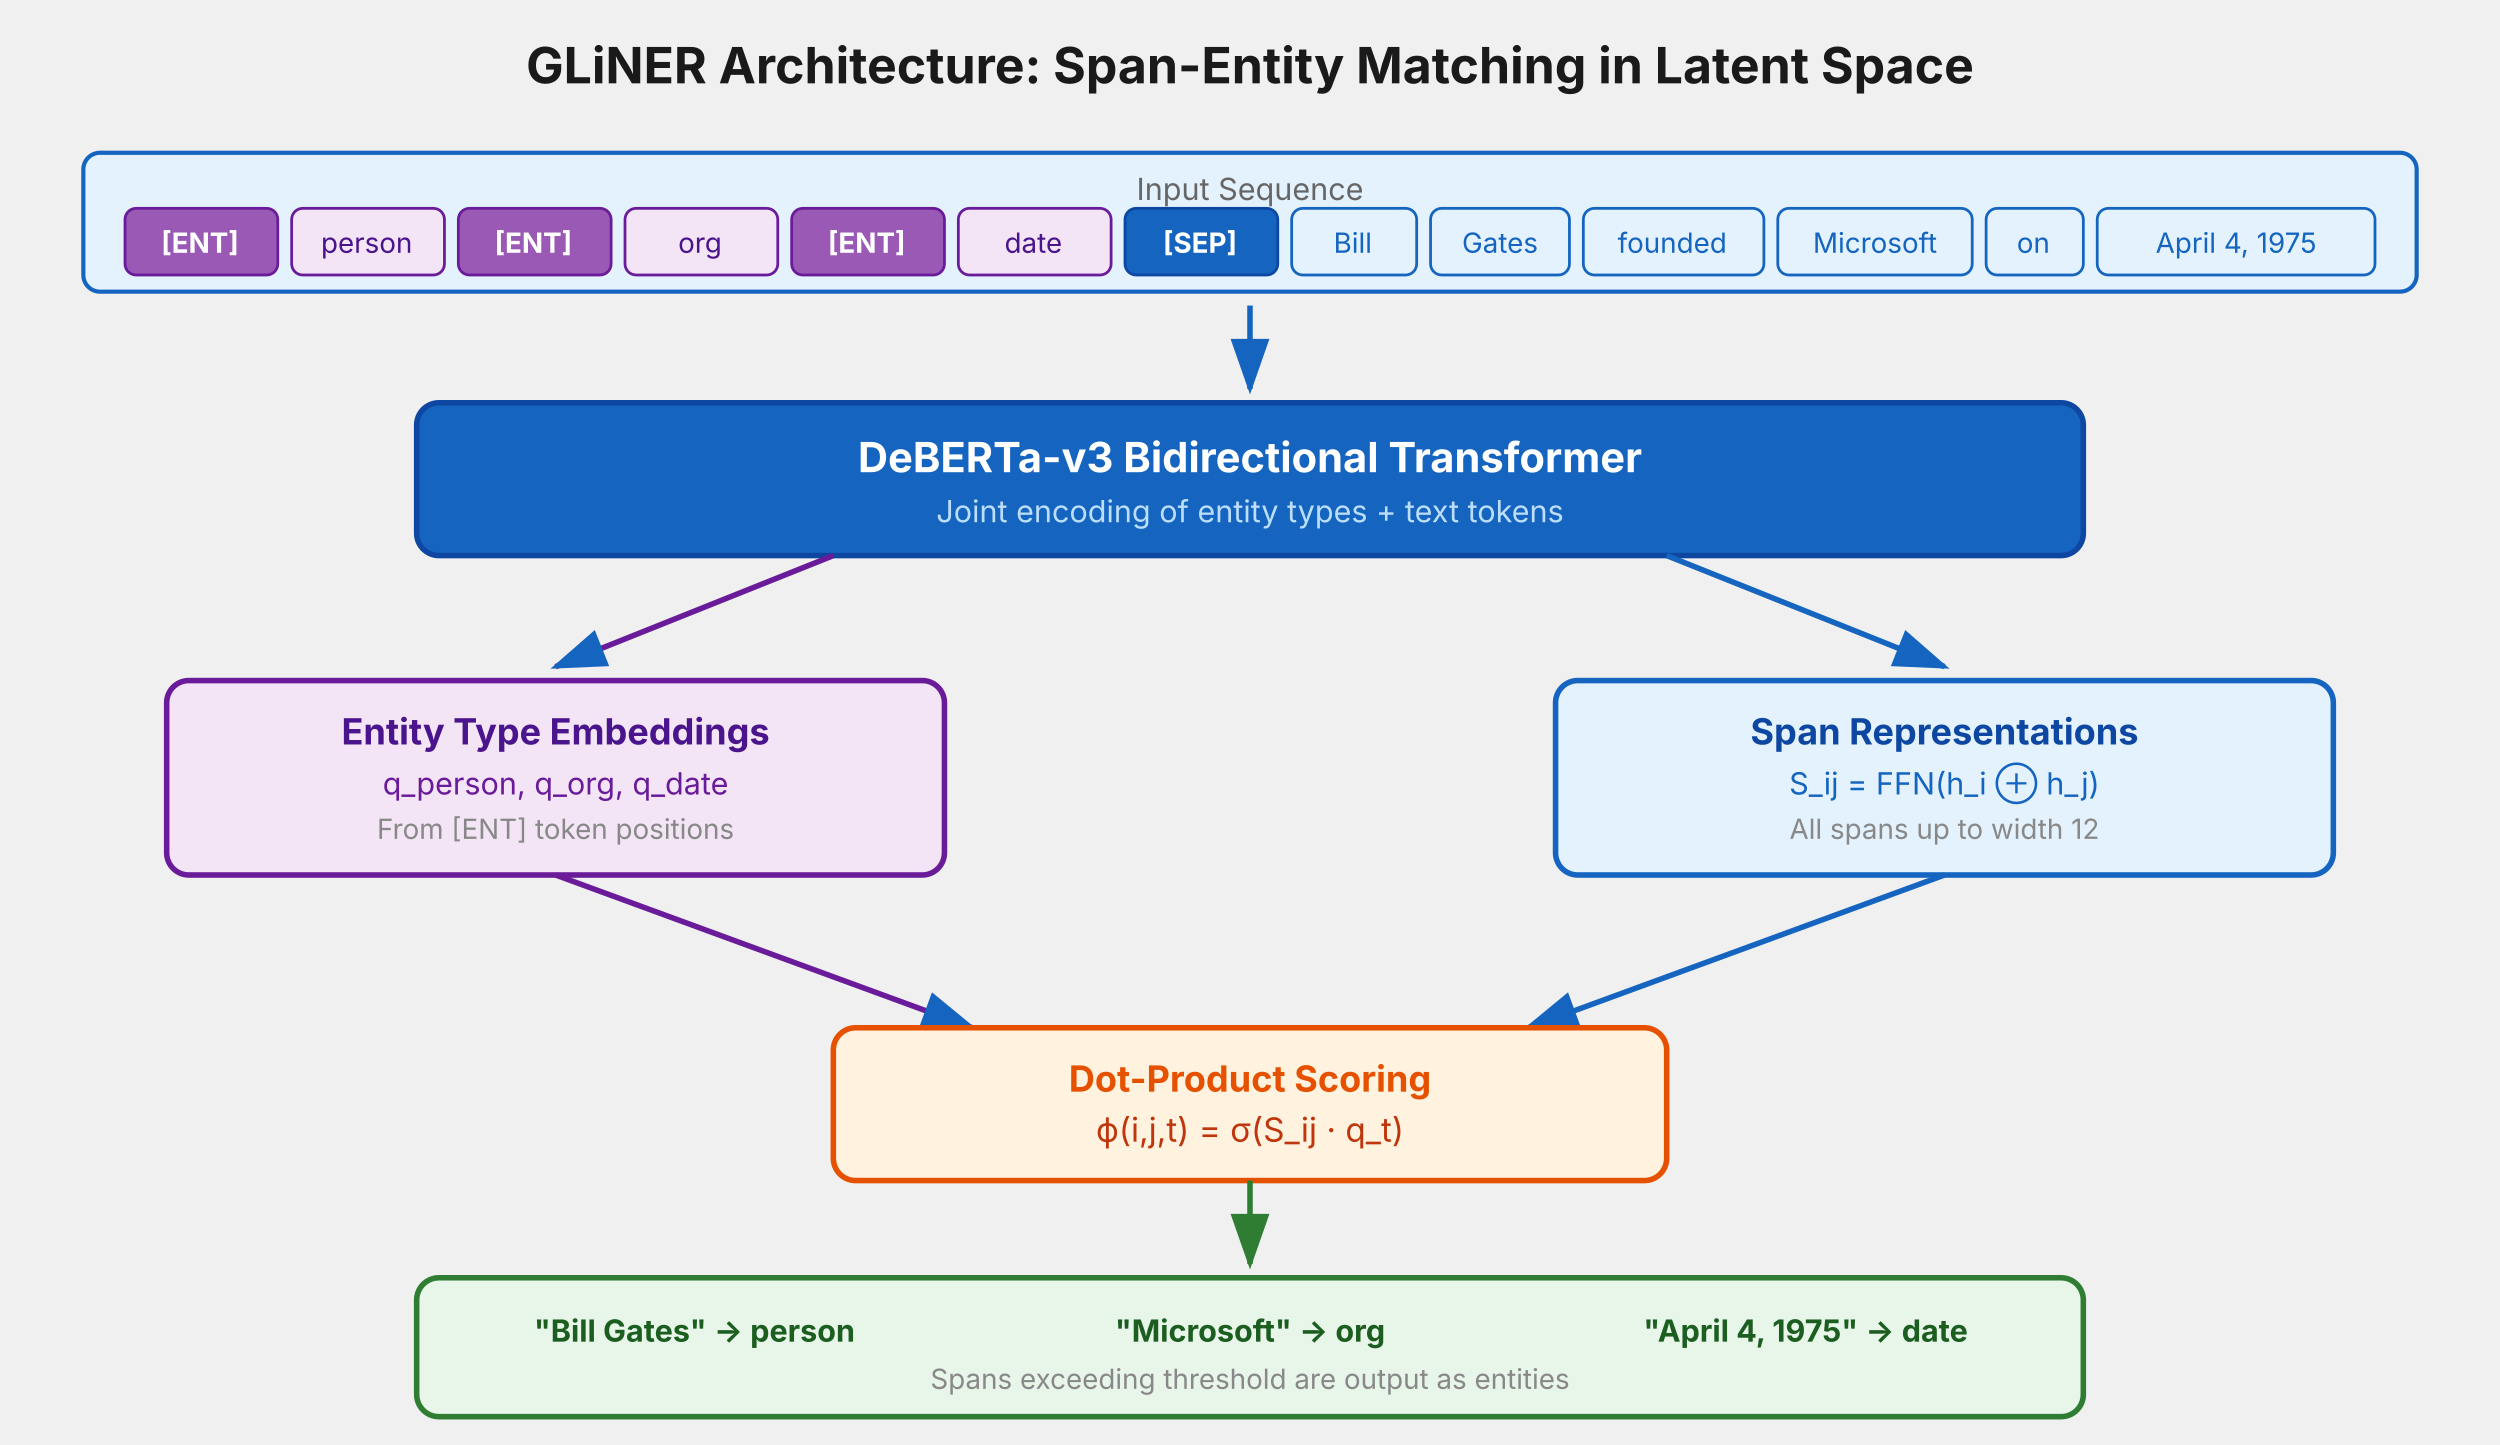
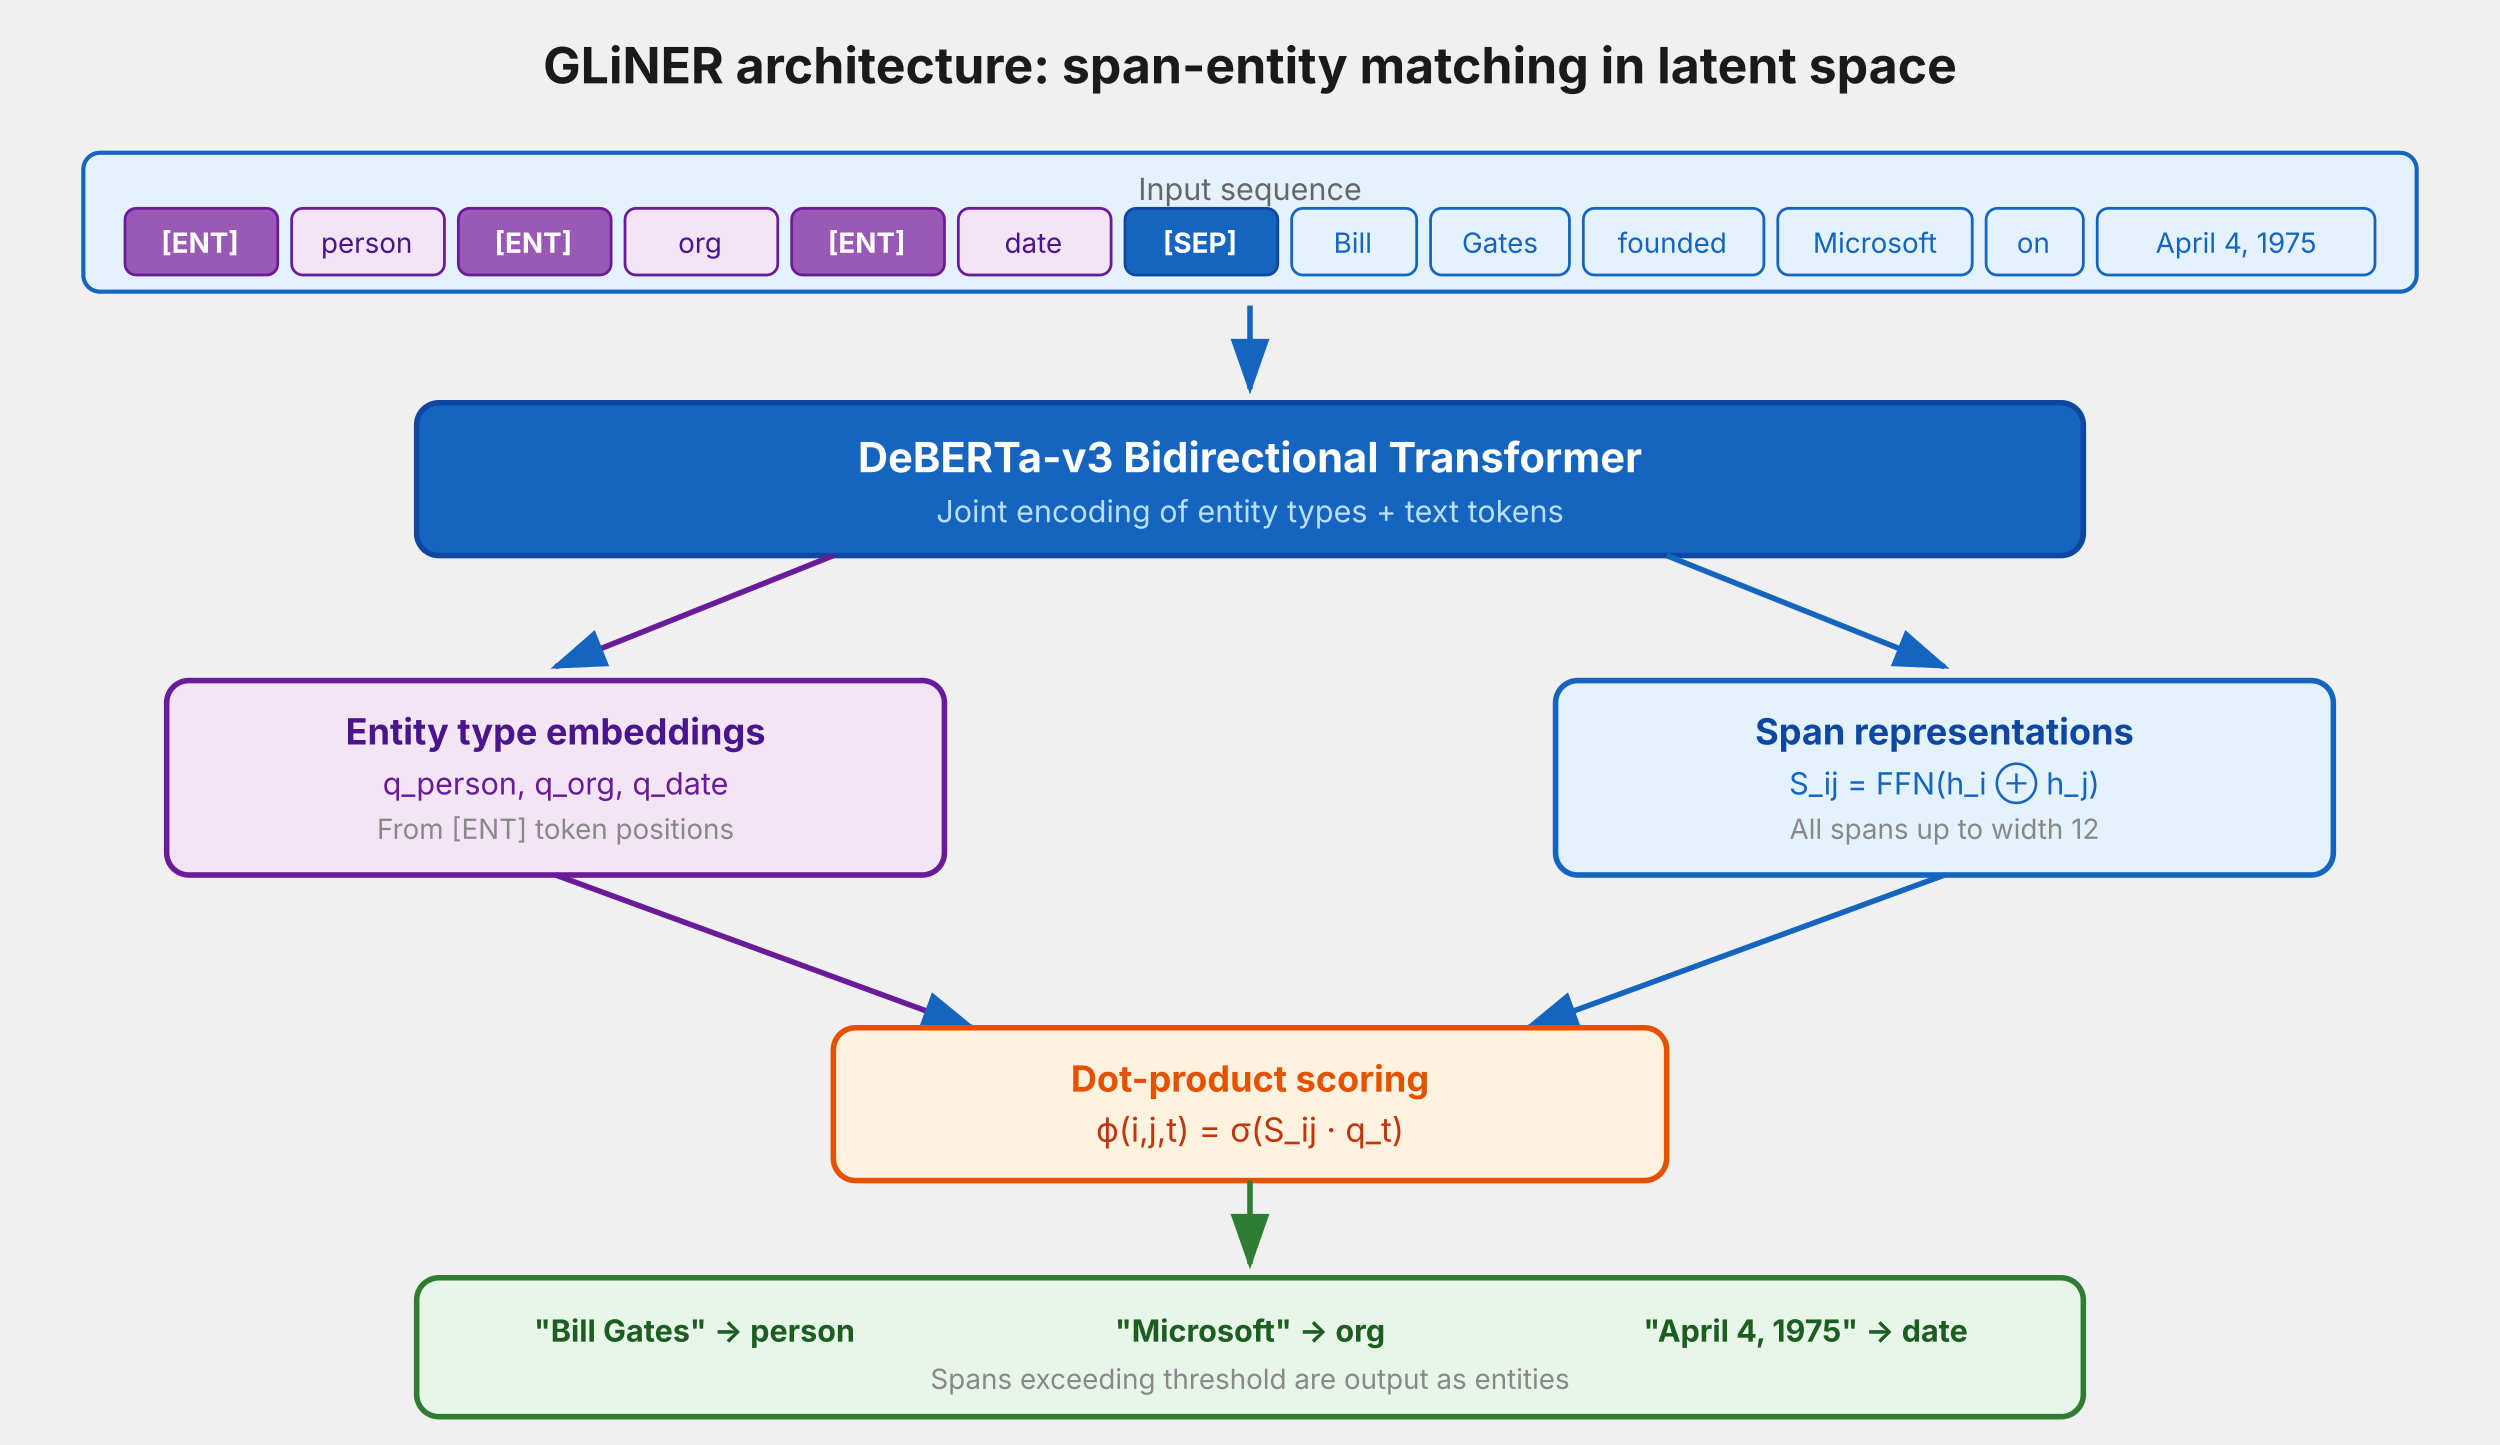
<svg xmlns="http://www.w3.org/2000/svg" viewBox="0 0 900 520" font-family="system-ui, -apple-system, sans-serif" role="img" aria-label="GLiNER architecture: entity type tokens and text tokens are jointly encoded by DeBERTa, then span representations are scored against entity type embeddings via dot product">
  <defs>
    <marker id="arrow1" markerWidth="10" markerHeight="7" refX="9" refY="3.5" orient="auto">
      <polygon points="0 0, 10 3.5, 0 7" fill="#1565c0" />
    </marker>
    <marker id="arrow2" markerWidth="10" markerHeight="7" refX="9" refY="3.5" orient="auto">
      <polygon points="0 0, 10 3.5, 0 7" fill="#2e7d32" />
    </marker>
  </defs>
-   <text x="450" y="30" text-anchor="middle" font-size="18" font-weight="bold" fill="#1a1a1a">GLiNER Architecture: Span-Entity Matching in Latent Space</text>
+   <text x="450" y="30" text-anchor="middle" font-size="18" font-weight="bold" fill="#1a1a1a">GLiNER architecture: span-entity matching in latent space</text>
  <rect x="30" y="55" width="840" height="50" rx="6" fill="#e3f2fd" stroke="#1565c0" stroke-width="1.5" />
-   <text x="450" y="72" text-anchor="middle" font-size="11" fill="#666">Input Sequence</text>
+   <text x="450" y="72" text-anchor="middle" font-size="11" fill="#666">Input sequence</text>
  <rect x="45" y="75" width="55" height="24" rx="4" fill="#9b59b6" stroke="#6a1b9a" stroke-width="1" />
  <text x="72" y="91" text-anchor="middle" font-size="10" fill="white" font-weight="bold">[ENT]</text>
  <rect x="105" y="75" width="55" height="24" rx="4" fill="#f3e5f5" stroke="#6a1b9a" stroke-width="1" />
  <text x="132" y="91" text-anchor="middle" font-size="10" fill="#4a148c">person</text>
  <rect x="165" y="75" width="55" height="24" rx="4" fill="#9b59b6" stroke="#6a1b9a" stroke-width="1" />
  <text x="192" y="91" text-anchor="middle" font-size="10" fill="white" font-weight="bold">[ENT]</text>
  <rect x="225" y="75" width="55" height="24" rx="4" fill="#f3e5f5" stroke="#6a1b9a" stroke-width="1" />
  <text x="252" y="91" text-anchor="middle" font-size="10" fill="#4a148c">org</text>
  <rect x="285" y="75" width="55" height="24" rx="4" fill="#9b59b6" stroke="#6a1b9a" stroke-width="1" />
  <text x="312" y="91" text-anchor="middle" font-size="10" fill="white" font-weight="bold">[ENT]</text>
  <rect x="345" y="75" width="55" height="24" rx="4" fill="#f3e5f5" stroke="#6a1b9a" stroke-width="1" />
  <text x="372" y="91" text-anchor="middle" font-size="10" fill="#4a148c">date</text>
  <rect x="405" y="75" width="55" height="24" rx="4" fill="#1565c0" stroke="#0d47a1" stroke-width="1" />
  <text x="432" y="91" text-anchor="middle" font-size="10" fill="white" font-weight="bold">[SEP]</text>
  <rect x="465" y="75" width="45" height="24" rx="4" fill="#e3f2fd" stroke="#1565c0" stroke-width="1" />
  <text x="487" y="91" text-anchor="middle" font-size="10" fill="#1565c0">Bill</text>
  <rect x="515" y="75" width="50" height="24" rx="4" fill="#e3f2fd" stroke="#1565c0" stroke-width="1" />
  <text x="540" y="91" text-anchor="middle" font-size="10" fill="#1565c0">Gates</text>
  <rect x="570" y="75" width="65" height="24" rx="4" fill="#e3f2fd" stroke="#1565c0" stroke-width="1" />
  <text x="602" y="91" text-anchor="middle" font-size="10" fill="#1565c0">founded</text>
  <rect x="640" y="75" width="70" height="24" rx="4" fill="#e3f2fd" stroke="#1565c0" stroke-width="1" />
  <text x="675" y="91" text-anchor="middle" font-size="10" fill="#1565c0">Microsoft</text>
  <rect x="715" y="75" width="35" height="24" rx="4" fill="#e3f2fd" stroke="#1565c0" stroke-width="1" />
  <text x="732" y="91" text-anchor="middle" font-size="10" fill="#1565c0">on</text>
  <rect x="755" y="75" width="100" height="24" rx="4" fill="#e3f2fd" stroke="#1565c0" stroke-width="1" />
  <text x="805" y="91" text-anchor="middle" font-size="10" fill="#1565c0">April 4, 1975</text>
  <line x1="450" y1="110" x2="450" y2="140" stroke="#1565c0" stroke-width="2" marker-end="url(#arrow1)" />
  <rect x="150" y="145" width="600" height="55" rx="8" fill="#1565c0" stroke="#0d47a1" stroke-width="2" />
  <text x="450" y="170" text-anchor="middle" font-size="15" fill="white" font-weight="bold">DeBERTa-v3 Bidirectional Transformer</text>
  <text x="450" y="188" text-anchor="middle" font-size="11" fill="#bbdefb">Joint encoding of entity types + text tokens</text>
  <line x1="300" y1="200" x2="200" y2="240" stroke="#6a1b9a" stroke-width="2" marker-end="url(#arrow1)" />
  <line x1="600" y1="200" x2="700" y2="240" stroke="#1565c0" stroke-width="2" marker-end="url(#arrow1)" />
  <rect x="60" y="245" width="280" height="70" rx="8" fill="#f3e5f5" stroke="#6a1b9a" stroke-width="2" />
-   <text x="200" y="268" text-anchor="middle" font-size="13" font-weight="bold" fill="#4a148c">Entity Type Embeddings</text>
+   <text x="200" y="268" text-anchor="middle" font-size="13" font-weight="bold" fill="#4a148c">Entity type embeddings</text>
  <text x="200" y="286" text-anchor="middle" font-size="11" fill="#6a1b9a">q_person, q_org, q_date</text>
  <text x="200" y="302" text-anchor="middle" font-size="10" fill="#888">From [ENT] token positions</text>
  <rect x="560" y="245" width="280" height="70" rx="8" fill="#e3f2fd" stroke="#1565c0" stroke-width="2" />
-   <text x="700" y="268" text-anchor="middle" font-size="13" font-weight="bold" fill="#0d47a1">Span Representations</text>
+   <text x="700" y="268" text-anchor="middle" font-size="13" font-weight="bold" fill="#0d47a1">Span representations</text>
  <text x="700" y="286" text-anchor="middle" font-size="11" fill="#1565c0">S_ij = FFN(h_i ⊕ h_j)</text>
  <text x="700" y="302" text-anchor="middle" font-size="10" fill="#888">All spans up to width 12</text>
  <line x1="200" y1="315" x2="350" y2="370" stroke="#6a1b9a" stroke-width="2" marker-end="url(#arrow1)" />
  <line x1="700" y1="315" x2="550" y2="370" stroke="#1565c0" stroke-width="2" marker-end="url(#arrow1)" />
  <rect x="300" y="370" width="300" height="55" rx="8" fill="#fff3e0" stroke="#e65100" stroke-width="2" />
-   <text x="450" y="393" text-anchor="middle" font-size="13" font-weight="bold" fill="#e65100">Dot-Product Scoring</text>
+   <text x="450" y="393" text-anchor="middle" font-size="13" font-weight="bold" fill="#e65100">Dot-product scoring</text>
  <text x="450" y="411" text-anchor="middle" font-size="12" fill="#bf360c">ϕ(i,j,t) = σ(S_ij · q_t)</text>
  <line x1="450" y1="425" x2="450" y2="455" stroke="#2e7d32" stroke-width="2" marker-end="url(#arrow2)" />
  <rect x="150" y="460" width="600" height="50" rx="8" fill="#e8f5e9" stroke="#2e7d32" stroke-width="2" />
  <text x="250" y="483" text-anchor="middle" font-size="11" fill="#1b5e20" font-weight="bold">"Bill Gates" → person</text>
  <text x="450" y="483" text-anchor="middle" font-size="11" fill="#1b5e20" font-weight="bold">"Microsoft" → org</text>
  <text x="650" y="483" text-anchor="middle" font-size="11" fill="#1b5e20" font-weight="bold">"April 4, 1975" → date</text>
  <text x="450" y="500" text-anchor="middle" font-size="10" fill="#888">Spans exceeding threshold are output as entities</text>
</svg>
